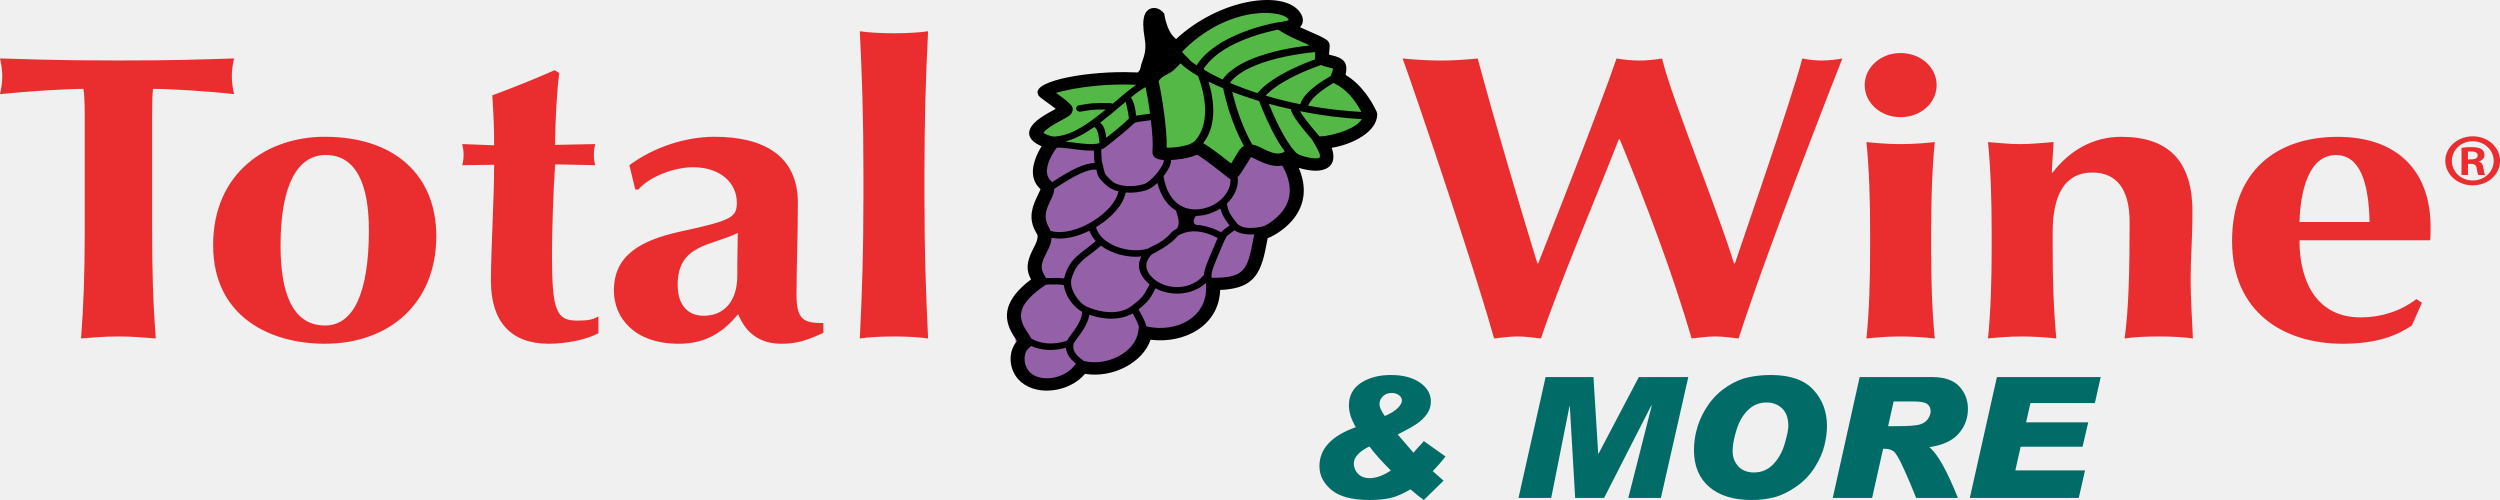
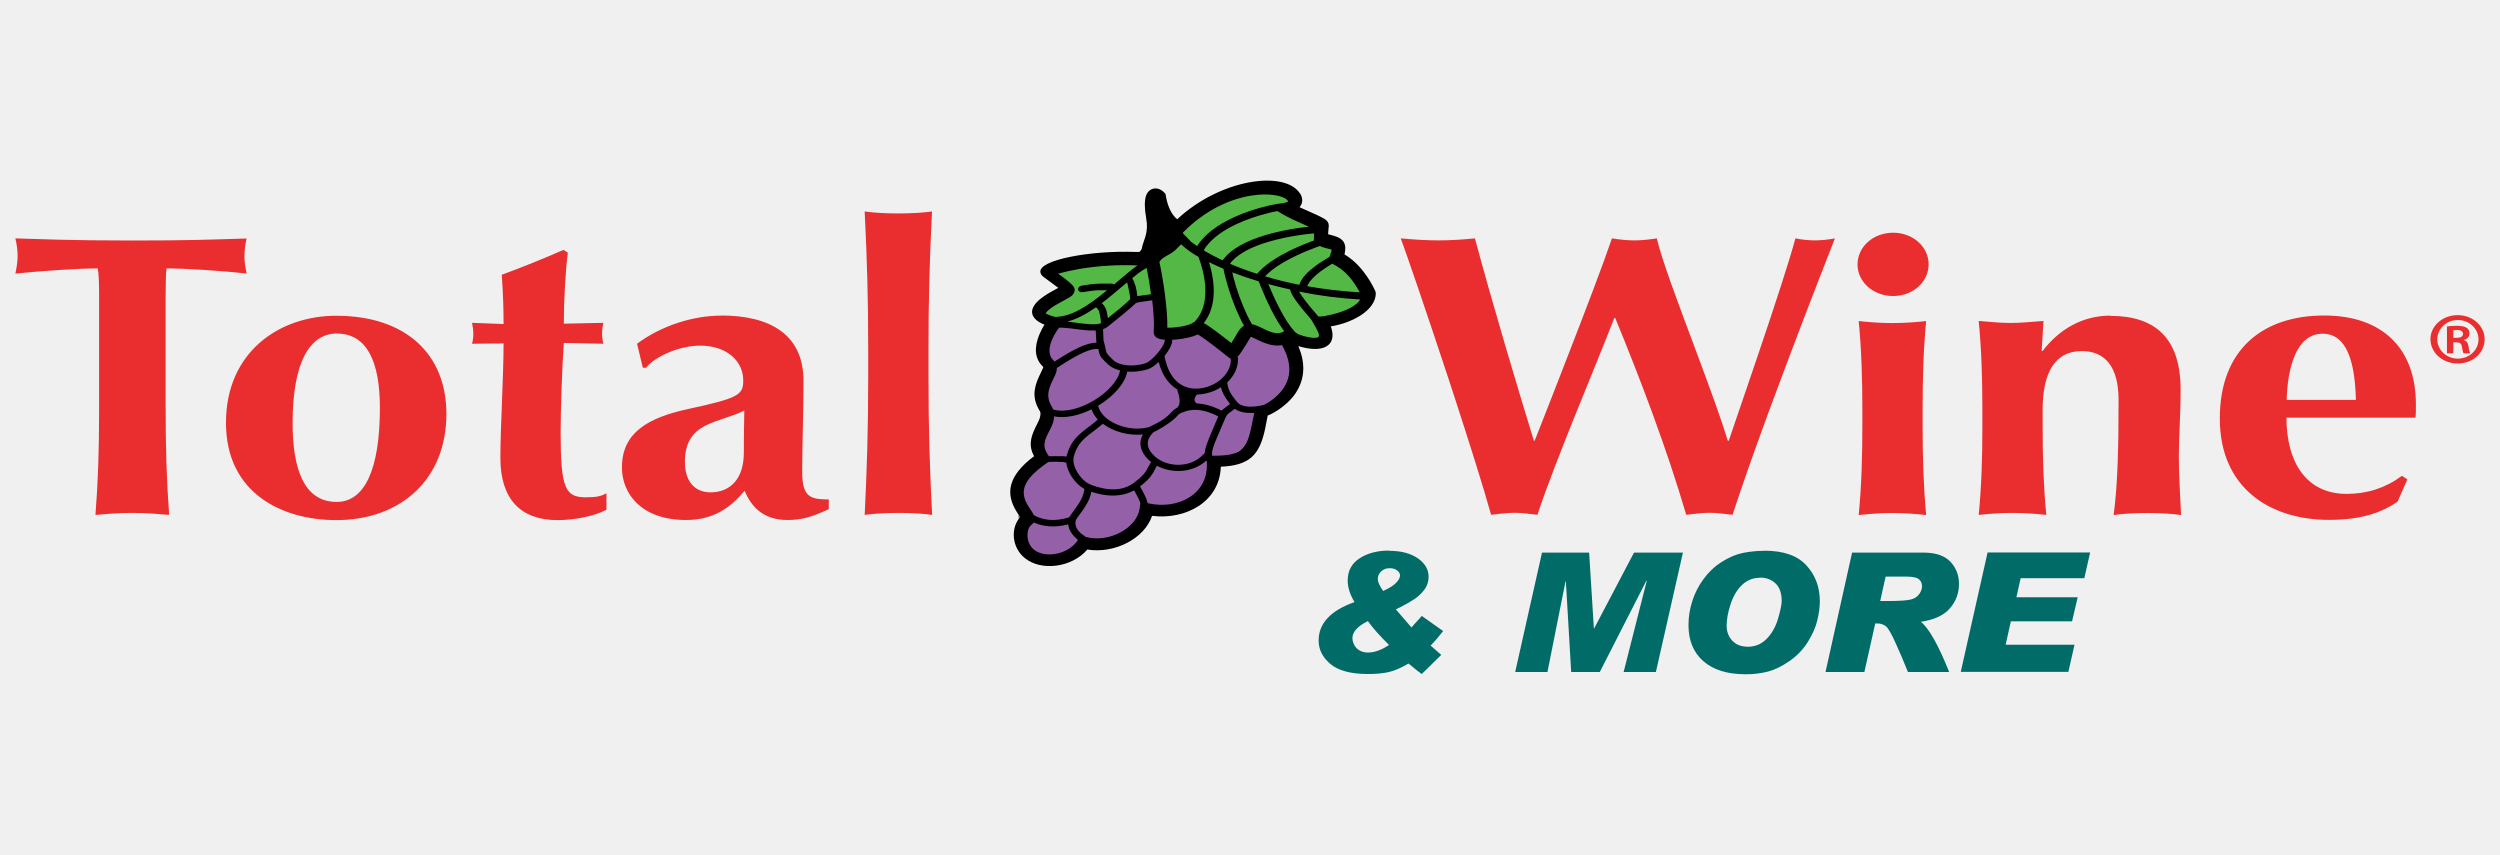
- <svg xmlns="http://www.w3.org/2000/svg" width="200" height="40" fill="none">
-   <g clip-path="url(#a)">
-     <path fill="#006B67" d="M141.663 30q2.32 0 3.409 1.183t1.088 2.914q0 .666-.201 1.52-.202.854-.777 1.767a5.3 5.3 0 0 1-1.492 1.55q-.919.638-1.764.852a7.3 7.3 0 0 1-1.795.214q-2.174.001-3.394-1.048-1.22-1.05-1.22-2.942 0-.991.302-1.93a6.4 6.4 0 0 1 .9-1.775 5.4 5.4 0 0 1 1.475-1.399q.877-.562 1.726-.734a8.7 8.7 0 0 1 1.743-.172m-30.389 0q1.44 0 2.318.606.877.608.877 1.506 0 .565-.314 1.008a3.1 3.1 0 0 1-.795.773q-.485.329-1.22.697-.166.076-.325.166l1.261 1.463c.194-.227.42-.481.678-.752q.116-.126.152-.179l1.731 1.229q-.444.588-1.017 1.177.145.12.865.759L113.906 40a11 11 0 0 1-.815-.642 3 3 0 0 0-.257-.21q-.873.52-1.579.687-.707.165-1.682.164-2.094-.001-3.054-.803-.964-.805-.964-1.9 0-2.092 2.913-3.12-.555-.925-.555-1.741 0-1.17.959-1.802.96-.632 2.402-.633m43.278.165q1.496 0 2.189.745.693.746.693 1.794 0 1.137-.737 1.982-.736.851-2.357 1.087.964.745 2.294 4.063h-3.338q-.458-1.156-.973-2.292-.559-1.245-.839-1.44a1.13 1.13 0 0 0-.674-.199h-.163l-.878 3.93h-3.149l2.154-9.67zm-27.076 0 .38 6.13h.028l3.222-6.13h3.957l-2.191 9.67h-2.608l1.876-7.387h-.041l-3.773 7.388h-2.313l-.427-7.337h-.028l-1.462 7.337h-2.615l2.168-9.672zm40.579 0-.466 2.078h-5.156l-.344 1.542h4.971l-.457 1.954h-4.953l-.424 1.895h5.575l-.499 2.202h-8.717l2.168-9.672zm-58.502 5.548q-1.25.613-1.25 1.377 0 .257.142.542t.426.45q.285.17.701.17.768 0 1.697-.61c-.733-.73-1.308-1.372-1.716-1.93m31.765-3.512q-.856 0-1.471.597-.617.599-.927 1.591-.31.996-.31 1.693 0 .74.455 1.228.454.49 1.26.488.902 0 1.532-.653t.921-1.647q.288-.992.289-1.415 0-.931-.492-1.405a1.65 1.65 0 0 0-.571-.361 1.8 1.8 0 0 0-.686-.116m11.763-.083h-1.591l-.441 1.977h.595q1.496 0 1.936-.132.44-.134.655-.446.214-.314.214-.604 0-.372-.257-.582-.255-.212-1.111-.213m-41.743-.678a1 1 0 0 0-.387.062.9.9 0 0 0-.323.201.85.85 0 0 0-.269.637q-.002.334.427.945.704-.309 1.036-.643.332-.336.332-.61 0-.236-.231-.414a.94.94 0 0 0-.585-.178" />
-     <path fill="#9461A8" d="m91.923 9.29-1.193.27-2.473 1.164-2.031.697-1.942.039-.619.66-.308 2.364-.266 1.628-.088 1.356.045 1.473-.353 2.133.043 1.51-1.368 1.513-.177 1.744.089 2.326.485 1.86 2.075.66 2.164-.854 1.855-.388 3.046-1.627.617-1.163q2.758-.12 3.974-.892 1.218-.771 1.59-2.636l2.561-1.512.749-1.278.753-1.744 1.72-1.357.619-2.055-.264-2.17-2.032-1.82z" />
-     <path fill="#54B847" d="m101.293.563 1.887.827 1.965 1.995.708 1.31 1.334 1.376 2.674 3.03-1.652 1.445-2.2 1.24-.549 1.427-2.28-.944-.393.757-2.277-.758-1.337.964h-1.179l-1.179-1.034-1.415-.206-1.65.276-.785-.551-.158-2.616-.392-2.41.55-1.79.55-.138 4.321-3.305zm-9.625 5.5.472 1.101.197 2.204-1.532.275-1.495 1.102-1.728 1.033-1.964.137-1.65-.274.078-.414-.942-.482.156-.825 1.73-.896-.237-1.032-.864-.895 2.75-.758 3.693.068z" />
-     <path fill="#000" d="M104.043 1.05c.253.393.234.752.035 1.035l-.072.092 1.45.647.234.112c.414.2.574.316.66.547l.026.19-.015.179-.037.515.044.013.474.123c.737.221 1.007.65.801 1.49.614.365 1.144.867 1.602 1.472.372.489.631.941.889 1.476l.045.194c0 1.415-1.982 2.426-3.645 2.69.391 1.092-.062 1.786-1.187 1.832-.428.017-.981-.083-1.447-.227.667 1.544.481 2.906-.377 4.029-.561.732-1.45 1.344-2.106 1.594l-.058.283-.157.787c-.454 2.115-1.242 2.965-3.59 3.076-.094 2.873-2.87 4.319-5.565 3.979-.617 1.838-3.033 3.092-5.247 2.73-1.23 1.457-3.728 1.79-5.068.691-1.048-.857-1.115-2.355-.468-3.186l.102-.12-.296-.454c-.92-1.474-.698-2.895 1.412-4.485-.412-.757-.337-1.388.078-2.257l.271-.543.094-.221c.096-.26.106-.441.055-.58-.638-1.007-.57-1.841-.063-2.913l.304-.647a.2.2 0 0 1 .031-.052c-.741-.663-.77-1.588-.345-2.626q.177-.426.421-.823l-.093-.038-.091-.042c-.681-.318-1.039-.836-.652-1.458.201-.323.542-.61 1.038-.918l.334-.2.595-.329-.318-.242-.471-.342-.413-.31c-.167-.136-.21-.205-.246-.358-.236-1.02 4.102-1.81 7.722-1.668l.27.013.064-.056a.56.56 0 0 0 .171-.316 2 2 0 0 1 .054-.24l.222-.671c.136-.468.163-.881.057-1.48-.14-.794-.147-1.42-.012-1.81.23-.673.978-.79 1.483-.247l.096.103.023.132c.136.756.364 1.287.647 1.633.106.131.202.22.282.277 3.506-3.268 8.729-3.996 9.953-2.076M82.477 27.675l-.016.027a1 1 0 0 1-.073.083l-.172.15c-.368.397-.37 1.407.28 1.939.889.728 2.796.41 3.563-.773l.014-.02a2.5 2.5 0 0 1-.315-.274c-.281-.29-.46-.62-.488-.979-1.013.269-1.956.22-2.793-.153m8.137-2.602a3.2 3.2 0 0 1-.973.352c-.732.14-1.502.057-2.248-.164l-.243-.078c-.068.406-.244.802-.515 1.229l-.144.216-.48.66-.087.136a.4.4 0 0 0-.039.087c-.088.35.042.67.323.957q.082.085.16.148l.074.058.122.08a.27.27 0 0 1 .107.11l.035.01c1.868.486 4.125-.724 4.349-2.335l.056-.396a3 3 0 0 0-.149-.397l-.103-.211zm-6.12-2.318-.322.004-.497.013-.129.09c-1.937 1.341-2.187 2.288-1.567 3.375l.13.214.156.236.162.257q.038.07.066.137l-.063-.034c.807.476 1.748.558 2.812.245l.121-.04q.057-.111.13-.215l.453-.623.18-.269c.263-.416.418-.79.456-1.163l.001-.031-.062-.032c-.656-.37-1.306-1.253-1.414-2.095l-.046-.023c-.083-.027-.276-.044-.568-.046m11.958-.1c-1.118 1.003-2.804 1.052-4.002.414l-.083.149-.215.397-.095.156c-.198.303-.468.579-.964.968l.027.063.038.074.24.443c.141.273.244.524.312.79l.04.01c2.36.526 4.93-.721 4.732-3.37l-.008-.076zm-8.377-3-.06.053-.302.251-.165.13-.596.454c-.682.534-1.005.958-1.23 1.753-.218.775.533 1.895 1.19 2.22l.28.12q.156.06.39.131c.653.194 1.322.267 1.932.15.387-.072.748-.23 1.048-.46.544-.415.804-.673.983-.945l.08-.134.344-.626a2.7 2.7 0 0 1-.59-.653c-.307-.493-.369-1.032-.068-1.58-1.135.115-2.386-.223-3.236-.864m6.437-.937-.094.044-.136.075-.063.039a5 5 0 0 1-.209.23c-.538.553-1.738 1.208-1.827 1.212l-.004-.006-.106.111c-.418.47-.45.902-.24 1.315l.065.111c.053.085.096.142.17.228.926 1.09 3.028 1.275 4.162.015l.091-.11c.009-.219.07-.46.222-.863l.148-.38.722-1.702c-1.193-.63-2.156-.652-2.9-.319m-7.357-.259c-1 .497-2.105.752-3.032.57a2 2 0 0 1-.135.62l-.096.229-.296.596c-.355.739-.359 1.124.078 1.737l.027.038.656-.014c.335-.006.58.005.768.042l.023-.106c.235-.832.582-1.33 1.228-1.869l.246-.197.536-.407.231-.183.272-.232-.129-.151a2.2 2.2 0 0 1-.376-.674zm11.598-.037-.503.38-.047.041a.6.6 0 0 0-.077.089l-.067.108a3 3 0 0 0-.081.161l-.107.235-.608 1.442-.13.33c-.187.495-.23.721-.21.964l.007.05h.112c2.244 0 2.703-.467 3.099-2.488l.199-.976.002-.01a4 4 0 0 1-.552 0c-.407-.03-.76-.133-1.037-.326m-6.164-3.787c-.292.278-.602.496-.873.58a4.5 4.5 0 0 1-1.664.187c-.184.99-1.158 2.042-2.367 2.77.296 1.274 2.331 2.102 3.898 1.779l.18-.043a.3.3 0 0 1 .053-.01l.027-.018.182-.1.5-.246.223-.125c.219-.13.421-.277.619-.455l.194-.188.063-.066.151-.166q.108-.09.234-.16l.097-.053c.3-.278.2-.81-.023-1.47-.695-.418-1.227-1.168-1.494-2.216m5.041 2.048a3.8 3.8 0 0 1-1.953.592c-.343.45-.135.634.01.724l-.012-.01c.537.02 1.123.165 1.754.458l.257.127.079-.08.103-.09.497-.375-.05-.063c-.391-.502-.585-.865-.685-1.283m-13.204-1.63-.085.056a1.3 1.3 0 0 1-.051.333 2 2 0 0 1-.091.253l-.149.322-.035.072-.146.315c-.308.72-.311 1.232.126 1.937l.047.125.06.02c1.905.521 5.08-1.514 5.37-3.177-.387-.095-.726-.256-.975-.492l-.23-.221c-.227-.226-.327-.349-.4-.489a1 1 0 0 1-.077-.191l-.081-.343c-.616-.072-1.583.363-3.284 1.48m15.649-2.49-.035.05-.066.123c-.083.139-.21.347-.353.57l-.325.502-.212.304-.096.031a.2.2 0 0 1 .037.105c.061.753-.285 1.476-.869 2.027.067.55.238.902.793 1.582.183.222.485.342.89.372a3.7 3.7 0 0 0 .946-.067l.191-.04.126-.033h.018c.418-.195 1.065-.652 1.472-1.183.745-.974.831-2.177-.006-3.66-.612.104-1.198-.055-1.921-.405l-.37-.18a3 3 0 0 0-.22-.098m-4.316-.185c-.435.201-1.08.34-1.745.398q-.172.015-.345.025a.2.2 0 0 1 .016.082c0 .3-.254.774-.608 1.22l.006.016c.339 1.977 1.535 2.835 3.007 2.597a3.16 3.16 0 0 0 1.532-.703.2.2 0 0 1 .047-.046c.505-.449.81-1.046.768-1.656-.062.01-.084.004-.096-.016l-.013-.032c-.042-.023-.042-.023-.058-.036l-.803-.629-.504-.389-.594-.436q-.128-.09-.26-.18l-.221-.14zM92.07 9.607l-.111.02-.201.03-.484.064-.243.039c-.168.032-.257.059-.285.086l-.398.367-.187.164-.386.326-1.306 1.054a1.2 1.2 0 0 1-.372.199l.037.895.116.452.11.472q.016.06.044.115.07.12.17.222l.076.079.28.273c.504.478 1.697.543 2.586.263.539-.17 1.453-1.272 1.567-1.755l.019-.148.008-.02c-.61-.038-.956-.232-.912-.738.05-.565-.012-1.49-.128-2.459m-7.526 2.203.086-.112c-.727.916-1.236 2.162-.553 2.775l.089.102c1.616-1.056 2.628-1.534 3.41-1.532l-.031-.155-.007-.126-.028-.712a7 7 0 0 1-1.03-.049l-.243-.027-.872-.11-.294-.031a4 4 0 0 0-.313-.021h-.082l-.13.006zm12.135-5.28-.028-.097c.297.94.456 1.892.398 2.788-.055.858-.308 1.614-.793 2.236.147.079.32.19.527.336l.337.24.373.277.392.296.604.473q.127-.194.236-.378l.316-.539c.09-.142.18-.256.296-.365a1 1 0 0 1 .173-.13l.1.183q-.225-.395-.43-.822a17 17 0 0 1-1.117-3.073l-.131-.53-.08-.363a20 20 0 0 1-1.173-.533m4.825 1.774.012.025c.25.622.526 1.243.818 1.821.442.869.88 1.562 1.294 2.006l.037.05q.089.05.173.118c.152.12.995.364 1.458.345.392-.015.446-.152-.069-1.046l-.265-.46-.244-.279-.447-.54-.362-.464c-.404-.535-.62-.901-.627-1.138q-.896-.196-1.778-.438m-2.922-.95.118.47a16.7 16.7 0 0 0 1.081 2.98q.191.393.399.76.125.02.254.063c.119.04.241.09.397.166l.557.268c.526.234.877.284 1.233.149l.015-.008a.6.6 0 0 1 .144-.092c-.346-.455-.694-1.04-1.041-1.726a24 24 0 0 1-.841-1.863l-.173-.439q-1.087-.326-2.143-.727m-4.13-2.282-.02.016q-.075.063-.169.16l-.227.233a2.3 2.3 0 0 1-.273.232l-.155.102-.491.273c-.208.129-.337.247-.427.408.316 1.41.678 3.923.644 5.316.156.007.353 0 .57-.018.617-.053 1.227-.202 1.422-.337q.095-.068.204-.113l-.059.066c.572-.571.867-1.324.925-2.222.053-.824-.094-1.715-.375-2.6a10 10 0 0 0-.176-.504c-.596-.346-1.07-.688-1.394-1.012m-6.908 5.086-.079.056c-.82.568-1.541.932-2.257 1.11l.058.003 1.287.157c.708.074 1.16.063 1.407-.046l-.04-.348c-.066-.535-.157-.782-.376-.932m2.508-2.013L88.78 9.208a24 24 0 0 1-.769.61c.296.238.417.591.494 1.202l.937-.755.484-.418.381-.35c-.01-.297-.124-.846-.213-1.196zm-4.04-1.059a15 15 0 0 0-1.325.286l-.206.06.525.383.243.19q.108.085.193.162c.327.295.456.465.334.782-.072.195-.18.287-.484.464l-.858.476-.23.137c-.378.235-.625.437-.73.608 0 .006.004.012.032.027l.164.078c.198.093.427.156.59.188 1.231-.037 2.41-.695 4.127-2.108l.064-.054-.31-.004c-.374 0-.628.013-.854.038l-.22.032-.631.1a.32.32 0 0 1-.219-.045.26.26 0 0 1-.119-.171.24.24 0 0 1 .035-.17.3.3 0 0 1 .145-.112l.067-.016.737-.118c.232-.032.472-.05.804-.056l.21-.002h.238l.488.008a.3.3 0 0 1 .179.058l.992-.828v-.018h.02l.416-.332c.184-.144.332-.254.464-.344l.227.012a22.7 22.7 0 0 0-5.109.29m17.991 1.809c.059.107.157.259.287.44l.202.276.312.4.439.529.312.364h.172c.345 0 1.256-.198 1.948-.479.639-.26 1.073-.565 1.266-.892l.047.003a35.5 35.5 0 0 1-4.985-.641M91.65 6.968l-.074.04q-.404.223-.754.512l-.345.276c.234.36.372.95.412 1.458l.262-.042.7-.095.153-.028a32 32 0 0 0-.354-2.12m15.03-.331-.143.085a10 10 0 0 0-.807.54c-.519.39-.885.769-1.032 1.1l-.037.096a36 36 0 0 0 4.25.497c-.552-1.037-1.228-1.842-2.184-2.295zm-.992-1.44-.032.011-.505.185q-.965.362-1.873.83c-.765.397-1.395.814-1.847 1.241l-.182.183q1.325.402 2.772.69.026-.093.069-.186c.195-.438.623-.882 1.215-1.327q.276-.206.571-.396l.417-.255.165-.093.137-.383c.06-.175.052-.214-.05-.244l-.395-.097-.199-.056-.08-.026-.129-.05zm-.475-1.028h-.006l-.235.022-.315.034-.184.023-.415.057c-.865.128-1.731.308-2.537.547-1.341.397-2.367.92-2.961 1.565l-.14.164.013.061q1.026.439 2.163.807l.027-.032c.512-.603 1.312-1.165 2.323-1.69.62-.323 1.283-.611 1.946-.864l.308-.111.004-.017-.008-.093a5 5 0 0 1 .017-.473m-2.956-1.797-.161.03-.322.07-.381.092c-.796.203-1.592.469-2.332.804-1.147.52-2.044 1.156-2.613 1.914l-.148.21.043.106c.429.25.921.51 1.462.761.64-.898 1.867-1.566 3.508-2.054a19 19 0 0 1 2.639-.568q.315-.048.596-.08l.231-.026-1.274-.57-.325-.158a7 7 0 0 1-.581-.318zm-2.078-1.26c-1.885.283-3.84 1.256-5.52 2.932l-.08.08.013.021.02.067.609.631-.02.002q.226.175.525.373l-.076.12c.614-1.021 1.697-1.839 3.111-2.481.89-.399 1.825-.71 2.79-.929l-.017-.008.237-.041.248-.052.313-.056a.4.4 0 0 1 .081-.005l.401-.07a1 1 0 0 0 .132-.036l.151-.063q.017-.005.006-.016l-.089-.113c-.333-.344-1.476-.56-2.835-.355" />
-     <path fill="#EA2D2E" d="M187.015 10.947c4.733 0 7.429 2.693 7.429 7.205 0 .551 0 .843-.036 1.071h-10.451c0 3.505 1.528 6.168 4.877 6.168q2.513 0 4.481-1.461l.438.291-.802 1.818c-1.203.81-2.805 1.461-5.537 1.461-4.735 0-8.849-2.532-8.849-8.212 0-5.615 3.569-8.34 8.45-8.34m-129.854-.006c3.862 0 6.668 1.46 6.668 5.292 0 2.76-.11 5.034-.11 7.37 0 2.046.655 2.24 2.15 2.24v.78c-1.384.65-2.222.877-3.352.877-1.785 0-2.879-.91-3.462-2.37-1.128 1.363-2.512 2.37-4.735 2.37-3.68 0-5.209-2.176-5.209-4.254 0-2.824 2.112-4.025 5.392-4.74 4.08-.876 4.444-1.138 4.444-2.305 0-1.558-1.312-2.824-3.498-2.824-1.676 0-3.642.876-4.372 1.785h-.255l-.472-1.947c1.967-1.463 4.517-2.274 6.811-2.274M44.374 5.616l.365.228c-.183 1.395-.328 3.8-.328 5.747l3.204-.065q-.104.434-.108.876c0 .26.036.552.11.812l-3.206-.067c-.147 1.95-.254 5.489-.254 7.243 0 4.513.362 5.26 2.038 5.26.913 0 1.24-.098 1.676-.327v1.334c-.947.519-2.586.843-3.97.843-3.024 0-4.626-1.754-4.626-5.034 0-2.499.255-6.558.255-9.284l-2.552.032c.073-.26.11-.552.11-.812 0-.291-.037-.551-.11-.877l2.552.098c0-1.364-.038-2.339-.146-3.994a92 92 0 0 0 4.99-2.013m-18.397 5.326c5.61 0 8.926 3.083 8.926 7.953 0 5.292-3.682 8.604-8.926 8.604-4.336 0-8.927-2.142-8.927-7.889 0-5.811 4.336-8.669 8.927-8.669zm-7.25-6.268q-.173.706-.182 1.43c0 .485.072.94.181 1.427-1.967-.227-5.028-.422-6.484-.422-.063.394-.071 1.324-.073 2.369v8.605c0 3.637.073 6.137.29 8.994-.8-.064-1.784-.162-2.985-.162-1.204 0-2.187.098-2.989.162.206-2.68.283-5.042.293-8.324V9.24c-.006-.946-.024-1.766-.111-2.13-1.421 0-4.482.195-6.668.422.11-.488.183-.941.183-1.428A6.4 6.4 0 0 0 0 4.674c1.06.031 1.95.059 2.819.082l.646.017c1.623.04 3.298.064 6.009.064 4.517 0 6.156-.066 9.252-.163m136.055 6.692c-.218 2.273-.291 4.578-.291 7.207v1.297c0 2.63.073 4.934.291 7.207a26 26 0 0 0-2.733-.162c-1.129 0-2.075.098-2.731.162.22-2.273.292-4.577.292-7.207v-1.297c0-2.629-.072-4.934-.292-7.207.656.066 1.602.162 2.731.162 1.131 0 2.115-.096 2.733-.162m14.931-.42c3.644 0 5.682 1.816 5.682 5.973 0 2.206-.146 3.764-.146 5.45 0 1.365.11 3.053.184 4.708-.62-.098-1.675-.162-2.732-.162s-2.113.063-2.73.162c.327-2.337.399-5.454.399-9.316 0-2.693-1.092-3.959-2.986-3.959-2.188 0-3.17 1.784-3.17 4.77v1.299c0 2.628.074 4.934.292 7.206a26 26 0 0 0-2.732-.162c-1.128 0-2.076.097-2.732.162.22-2.272.292-4.578.292-7.207v-1.297c0-2.629-.072-4.934-.292-7.206.876.066 1.712.162 2.587.162.874 0 1.711-.096 2.659-.162l-.147 2.435h.073c1.349-1.754 3.206-2.857 5.499-2.857M147.387 4.68a760 760 0 0 0-5.057 13.21l-.331.897-.165.448-.328.892a220 220 0 0 0-2.422 6.95l-.928-.105a9 9 0 0 0-.929-.057c-.62 0-1.276.097-1.895.162-1.565-5.324-3.569-10.614-5.754-15.937h-.073c-1.712 4.415-4.698 11.36-6.228 15.937l-.929-.105a9 9 0 0 0-.927-.057c-.62 0-1.277.097-1.895.162-.599-2.173-1.731-5.754-2.93-9.426l-.556-1.697c-1.768-5.366-3.529-10.493-3.834-11.274 1.055.098 2.075.163 3.059.163.983 0 1.968-.065 2.95-.163 1.493 5.552 3.387 11.847 4.772 16.393h.071c.645-1.636 1.376-3.495 2.109-5.375l.366-.942c1.587-4.08 3.128-8.113 3.79-10.076.62.098 1.203.163 1.821.163.619 0 1.202-.065 1.822-.163.366 1.613 1.708 5.197 3.049 8.794l.336.899c.945 2.54 1.85 5.005 2.368 6.7h.074c.537-1.576 1.158-3.395 1.787-5.248l.579-1.713c1.347-3.99 2.616-7.836 3.025-9.432a8.4 8.4 0 0 0 1.528.163 10 10 0 0 0 1.675-.163M74.247 2.5a213 213 0 0 0-.291 11.234v2.11c0 4.253.11 7.566.292 11.234-.62-.098-1.676-.162-2.732-.162-1.058 0-2.114.063-2.731.162.181-3.668.29-6.981.29-11.234v-2.11c0-4.254-.109-7.566-.29-11.234.617.097 1.673.162 2.73.162s2.113-.065 2.733-.162M26.05 12.401c-2.222 0-3.607 2.339-3.607 7.241 0 3.638.875 6.397 3.57 6.397 2.26 0 3.498-2.598 3.498-7.63 0-3.734-1.055-6.008-3.46-6.008m32.97 6.235c-2.075 1.039-4.808.878-4.808 4.157 0 1.59.802 2.467 2.075 2.467 1.605 0 2.696-1.104 2.696-3.215 0-1.883.038-2.663.038-3.41m127.849-6.23c-2.149 0-2.84 2.824-2.912 5.356h5.608c-.074-3.246-.801-5.356-2.696-5.356m10.957-1.499c1.208 0 2.175.88 2.175 1.956a1.8 1.8 0 0 1-.162.754c-.11.24-.27.457-.473.64a2.2 2.2 0 0 1-.711.425 2.4 2.4 0 0 1-.838.146 2.4 2.4 0 0 1-.839-.146 2.2 2.2 0 0 1-.713-.425 1.95 1.95 0 0 1-.477-.639 1.8 1.8 0 0 1-.168-.755c0-1.077.987-1.956 2.197-1.956zm-.009.393h-.011c-.916 0-1.658.704-1.658 1.574 0 .877.742 1.564 1.669 1.564.924.008 1.678-.687 1.678-1.564 0-.87-.753-1.574-1.678-1.574m-.118.47c.419 0 .674.06.838.173.138.095.216.243.216.469 0 .263-.206.443-.469.505v.016c.215.037.351.21.391.531.046.34.097.47.135.54h-.538c-.057-.078-.096-.27-.145-.565-.038-.235-.193-.33-.458-.33h-.234v.894h-.517V11.83c.194-.026.409-.06.781-.06m.02.347c-.129 0-.215 0-.285.01v.624h.245c.302 0 .536-.088.536-.313 0-.182-.145-.321-.496-.321m-45.669-7.872c1.605 0 2.877 1.137 2.877 2.564 0 1.429-1.272 2.564-2.877 2.564-1.601 0-2.876-1.135-2.876-2.564 0-.338.074-.674.219-.987s.357-.597.625-.835c.267-.239.585-.427.934-.554s.723-.191 1.099-.188z" />
-   </g>
+ <svg xmlns="http://www.w3.org/2000/svg" id="Layer_1" data-name="Layer 1" viewBox="0 0 211.64 72.34">
  <defs>
-     <clipPath id="a">
-       <path fill="#fff" d="M0 0h200v40H0z" />
-     </clipPath>
+     <style>
+       .cls-1 {
+         fill: #006b67;
+       }
+ 
+       .cls-2 {
+         fill: #ea2d2e;
+       }
+ 
+       .cls-3 {
+         fill: #9461a8;
+       }
+ 
+       .cls-4 {
+         fill: #54b847;
+       }
+     </style>
  </defs>
+   <path class="cls-1" d="M149.36,46.62c1.62,0,2.8,.41,3.56,1.24,.76,.82,1.14,1.84,1.14,3.05,0,.46-.07,.99-.21,1.59-.14,.59-.41,1.21-.81,1.85-.4,.64-.93,1.19-1.56,1.62-.64,.44-1.25,.74-1.84,.89-.61,.15-1.24,.23-1.88,.22-1.51,0-2.7-.36-3.55-1.1-.85-.73-1.27-1.76-1.27-3.07,0-.69,.11-1.36,.32-2.02,.21-.66,.53-1.29,.94-1.85,.42-.58,.94-1.08,1.54-1.46,.61-.39,1.21-.65,1.8-.77,.6-.12,1.21-.18,1.82-.18m-31.76,0c1,0,1.81,.21,2.42,.63,.61,.42,.92,.95,.92,1.57,0,.39-.11,.74-.33,1.05-.23,.32-.51,.59-.83,.81-.34,.23-.76,.47-1.27,.73-.12,.05-.23,.11-.34,.17l1.32,1.53c.2-.24,.44-.5,.71-.79,.08-.09,.13-.15,.16-.19l1.81,1.28c-.31,.41-.66,.82-1.06,1.23,.1,.08,.4,.35,.9,.79l-1.65,1.62c-.29-.21-.58-.43-.85-.67-.09-.08-.18-.15-.27-.22-.61,.36-1.16,.6-1.65,.72-.49,.11-1.08,.17-1.76,.17-1.46,0-2.52-.28-3.19-.84-.67-.56-1.01-1.22-1.01-1.99,0-1.46,1.01-2.54,3.04-3.26-.39-.64-.58-1.25-.58-1.82,0-.82,.33-1.44,1-1.88,.67-.44,1.51-.66,2.51-.66m45.23,.17c1.04,0,1.8,.26,2.29,.78,.48,.52,.72,1.14,.72,1.87,0,.79-.26,1.48-.77,2.07-.51,.59-1.33,.97-2.46,1.14,.67,.52,1.47,1.93,2.4,4.25h-3.49c-.32-.81-.66-1.6-1.02-2.4-.39-.87-.68-1.37-.88-1.5-.21-.14-.45-.22-.7-.21h-.17l-.92,4.11h-3.29l2.25-10.11h6.04Zm-28.3,0l.4,6.41h.03l3.37-6.41h4.14l-2.29,10.11h-2.73l1.96-7.72h-.04l-3.94,7.72h-2.42l-.45-7.67h-.03l-1.53,7.67h-2.73l2.27-10.11h4Zm42.41,0l-.49,2.17h-5.39l-.36,1.61h5.19l-.48,2.04h-5.18l-.44,1.98h5.83l-.52,2.3h-9.11l2.27-10.11h8.68Zm-61.14,5.8c-.87,.43-1.31,.91-1.31,1.44,0,.18,.05,.37,.15,.57,.1,.2,.25,.36,.45,.47,.2,.12,.44,.18,.73,.18,.54,0,1.13-.21,1.77-.64-.77-.76-1.37-1.43-1.79-2.02m33.2-3.67c-.6,0-1.11,.21-1.54,.62-.43,.42-.75,.97-.97,1.66-.22,.69-.32,1.28-.32,1.77,0,.52,.16,.94,.48,1.28,.32,.34,.76,.51,1.32,.51,.63,0,1.16-.23,1.6-.68s.76-1.03,.96-1.72c.2-.69,.3-1.18,.3-1.48,0-.65-.17-1.14-.51-1.47-.17-.17-.37-.29-.6-.38-.23-.09-.47-.13-.72-.12m12.29-.09h-1.66l-.46,2.07h.62c1.04,0,1.72-.05,2.02-.14,.31-.09,.53-.25,.68-.47,.15-.22,.22-.43,.22-.63,0-.26-.09-.46-.27-.61-.18-.15-.56-.22-1.16-.22m-43.62-.71c-.14,0-.28,.02-.4,.06-.13,.05-.24,.12-.34,.21-.18,.17-.29,.41-.28,.67,0,.23,.15,.56,.45,.99,.49-.22,.85-.44,1.08-.67,.23-.23,.35-.45,.35-.64,0-.16-.08-.31-.24-.43-.18-.13-.39-.19-.61-.19" />
+   <path class="cls-3" d="M97.38,24.98l-1.25,.28-2.58,1.22-2.12,.73-2.03,.04-.65,.69-.32,2.47-.28,1.7-.09,1.42,.05,1.54-.37,2.23,.04,1.58-1.43,1.58-.18,1.82,.09,2.43,.51,1.94,2.17,.69,2.26-.89,1.94-.41,3.18-1.7,.64-1.22c1.92-.08,3.31-.39,4.15-.93,.85-.54,1.4-1.46,1.66-2.75l2.68-1.58,.78-1.34,.79-1.82,1.8-1.42,.65-2.15-.28-2.27-2.12-1.9-9.69-1.99Z" />
+   <path class="cls-4" d="M107.17,15.86l1.97,.86,2.05,2.08,.74,1.37,1.39,1.44,2.79,3.17-1.73,1.51-2.3,1.3-.57,1.49-2.38-.99-.41,.79-2.38-.79-1.4,1.01h-1.23l-1.23-1.08-1.48-.22-1.72,.29-.82-.58-.17-2.73-.41-2.52,.57-1.87,.57-.14,4.52-3.45,3.61-.94Zm-10.06,5.75l.49,1.15,.21,2.3-1.6,.29-1.56,1.15-1.81,1.08-2.05,.14-1.72-.29,.08-.43-.98-.5,.16-.86,1.81-.94-.25-1.08-.9-.94,2.87-.79,3.86,.07,1.4-.36Z" />
+   <path d="M110.05,16.36c.26,.41,.24,.79,.04,1.08l-.08,.1,1.52,.68,.24,.12c.43,.21,.6,.33,.69,.57l.03,.2-.02,.19-.04,.54h.05s.5,.14,.5,.14c.77,.23,1.05,.68,.84,1.56,.64,.38,1.2,.91,1.67,1.54,.39,.51,.66,.98,.93,1.54l.05,.2c0,1.48-2.07,2.54-3.81,2.81,.41,1.14-.06,1.87-1.24,1.91-.45,.02-1.03-.09-1.51-.24,.7,1.61,.5,3.04-.39,4.21-.59,.76-1.52,1.4-2.2,1.67l-.06,.3-.16,.82c-.47,2.21-1.3,3.1-3.75,3.21-.1,3-3,4.51-5.82,4.16-.64,1.92-3.17,3.23-5.48,2.85-1.29,1.52-3.9,1.87-5.3,.72-1.1-.9-1.17-2.46-.49-3.33l.11-.13-.31-.47c-.96-1.54-.73-3.03,1.48-4.69-.43-.79-.35-1.45,.08-2.36l.28-.57,.1-.23c.1-.27,.11-.46,.06-.61-.67-1.05-.6-1.92-.07-3.04l.32-.68s.02-.04,.03-.05c-.77-.69-.8-1.66-.36-2.74,.12-.3,.27-.58,.44-.86l-.1-.04-.1-.04c-.71-.33-1.09-.87-.68-1.52,.21-.34,.57-.64,1.08-.96l.35-.21,.62-.34-.33-.25-.49-.36-.43-.32c-.17-.14-.22-.21-.26-.37-.25-1.07,4.29-1.89,8.07-1.74h.28s.07-.04,.07-.04c.09-.09,.16-.2,.18-.33,.01-.08,.03-.17,.06-.25l.23-.7c.14-.49,.17-.92,.06-1.55-.15-.83-.15-1.48-.01-1.89,.24-.7,1.02-.83,1.55-.26l.1,.11,.02,.14c.14,.79,.38,1.34,.68,1.71,.11,.14,.21,.23,.29,.29,3.66-3.42,9.12-4.18,10.4-2.17m-22.54,27.83l-.02,.03s-.05,.06-.08,.09l-.18,.16c-.38,.41-.39,1.47,.29,2.03,.93,.76,2.92,.43,3.72-.81v-.02c-.1-.09-.21-.18-.31-.29-.29-.3-.48-.65-.51-1.02-1.06,.28-2.04,.23-2.92-.16m8.5-2.72c-.32,.18-.66,.3-1.02,.37-.76,.15-1.57,.06-2.35-.17l-.25-.08c-.07,.42-.25,.84-.54,1.28l-.15,.23-.5,.69-.09,.14s-.03,.06-.04,.09c-.09,.37,.04,.7,.34,1,.06,.06,.11,.11,.17,.15l.08,.06,.13,.08s.09,.07,.11,.11h.04c1.95,.52,4.31-.75,4.54-2.43l.06-.41c-.04-.14-.09-.28-.16-.41l-.11-.22-.26-.48Zm-6.4-2.42h-.34s-.52,.02-.52,.02l-.13,.09c-2.02,1.4-2.29,2.39-1.64,3.53l.14,.22,.16,.25,.17,.27s.05,.1,.07,.14l-.07-.04c.84,.5,1.83,.58,2.94,.26l.13-.04c.04-.08,.09-.15,.14-.22l.47-.65,.19-.28c.27-.43,.44-.83,.48-1.22v-.03s-.06-.03-.06-.03c-.69-.39-1.36-1.31-1.48-2.19l-.05-.02c-.09-.03-.29-.05-.59-.05m12.5-.1c-1.17,1.05-2.93,1.1-4.18,.43l-.09,.16-.22,.41-.1,.16c-.21,.32-.49,.61-1.01,1.01l.03,.07,.04,.08,.25,.46c.15,.29,.25,.55,.33,.83h.04c2.47,.56,5.15-.74,4.95-3.51v-.08s-.03-.02-.03-.02Zm-8.75-3.14l-.06,.06-.32,.26-.17,.14-.62,.47c-.71,.56-1.05,1-1.29,1.83-.23,.81,.56,1.98,1.24,2.32l.29,.13c.11,.04,.24,.09,.41,.14,.68,.2,1.38,.28,2.02,.16,.4-.08,.78-.24,1.1-.48,.57-.43,.84-.7,1.03-.99l.08-.14,.36-.65c-.24-.19-.45-.42-.62-.68-.32-.52-.39-1.08-.07-1.65-1.19,.12-2.49-.23-3.38-.9m6.73-.98l-.1,.05-.14,.08-.07,.04c-.07,.08-.14,.16-.22,.24-.56,.58-1.82,1.26-1.91,1.27h0s-.11,.11-.11,.11c-.44,.49-.47,.94-.25,1.37l.07,.12c.06,.09,.1,.15,.18,.24,.97,1.14,3.16,1.33,4.35,.02l.1-.11c0-.23,.07-.48,.23-.9l.15-.4,.75-1.78c-1.25-.66-2.25-.68-3.03-.33m-7.69-.27c-1.05,.52-2.2,.79-3.17,.6-.01,.22-.06,.44-.14,.65l-.1,.24-.31,.62c-.37,.77-.38,1.17,.08,1.82l.03,.04h.69c.35-.02,.61,0,.8,.03l.02-.11c.25-.87,.61-1.39,1.28-1.95l.26-.21,.56-.43,.24-.19,.28-.24-.13-.16c-.17-.21-.3-.45-.39-.7h0Zm12.12-.04l-.53,.4-.05,.04s-.06,.06-.08,.09l-.07,.11c-.03,.06-.06,.11-.08,.17l-.11,.25-.64,1.51-.14,.34c-.2,.52-.24,.75-.22,1.01v.05h.12c2.35,0,2.82-.49,3.24-2.6l.21-1.02h0c-.19,0-.38,0-.58-.01-.43-.03-.79-.14-1.08-.34m-6.44-3.96c-.31,.29-.63,.52-.91,.61-.56,.17-1.15,.24-1.74,.2-.19,1.03-1.21,2.13-2.47,2.89,.31,1.33,2.44,2.2,4.07,1.86l.19-.04s.04,0,.06-.01l.03-.02,.19-.1,.52-.26,.23-.13c.23-.14,.44-.29,.65-.48l.2-.2,.07-.07,.16-.17c.08-.06,.16-.12,.24-.17l.1-.06c.31-.29,.21-.85-.02-1.54-.73-.44-1.28-1.22-1.56-2.32m5.27,2.14c-.61,.39-1.32,.6-2.04,.62-.36,.47-.14,.66,.01,.76h-.01c.56,.01,1.17,.16,1.83,.47l.27,.13,.08-.08,.11-.09,.52-.39-.05-.07c-.41-.52-.61-.9-.72-1.34m-13.8-1.7l-.09,.06c0,.12-.02,.23-.05,.35-.03,.09-.06,.18-.1,.26l-.16,.34-.04,.08-.15,.33c-.32,.75-.33,1.29,.13,2.02l.05,.13,.06,.02c1.99,.54,5.31-1.58,5.61-3.32-.4-.1-.76-.27-1.02-.51l-.24-.23c-.24-.24-.34-.36-.42-.51-.03-.06-.06-.13-.08-.2l-.08-.36c-.64-.08-1.65,.38-3.43,1.55m16.35-2.6l-.04,.05-.07,.13c-.09,.15-.22,.36-.37,.6l-.34,.52-.22,.32-.1,.03s.04,.07,.04,.11c.06,.79-.3,1.54-.91,2.12,.07,.57,.25,.94,.83,1.65,.19,.23,.51,.36,.93,.39,.33,.02,.66,0,.99-.07l.2-.04,.13-.03h.02c.44-.2,1.11-.68,1.54-1.24,.78-1.02,.87-2.28,0-3.82-.64,.11-1.25-.06-2.01-.42l-.39-.19c-.08-.04-.15-.07-.23-.1m-4.51-.19c-.45,.21-1.13,.36-1.82,.42-.12,.01-.24,.02-.36,.03,.01,.03,.02,.06,.02,.09,0,.31-.27,.81-.64,1.27v.02c.36,2.07,1.61,2.96,3.15,2.71,.59-.1,1.14-.35,1.6-.73,.01-.02,.03-.03,.05-.05,.53-.47,.85-1.09,.8-1.73-.06,.01-.09,0-.1-.02v-.03q-.06-.02-.07-.04l-.84-.66-.53-.41-.62-.46c-.09-.06-.18-.13-.27-.19l-.23-.15-.13-.08Zm-3.85-2.9l-.12,.02-.21,.03-.51,.07-.25,.04c-.18,.03-.27,.06-.3,.09l-.42,.38-.2,.17-.4,.34-1.36,1.1c-.12,.09-.25,.16-.39,.21l.04,.94,.12,.47,.11,.49s.03,.08,.05,.12c.05,.08,.11,.16,.18,.23l.08,.08,.29,.29c.53,.5,1.77,.57,2.7,.27,.56-.18,1.52-1.33,1.64-1.83l.02-.15v-.02c-.63-.04-.99-.24-.94-.77,.05-.59-.01-1.56-.13-2.57m-7.87,2.3l.09-.12c-.76,.96-1.29,2.26-.58,2.9l.09,.11c1.69-1.1,2.75-1.6,3.56-1.6l-.03-.16v-.13s-.04-.74-.04-.74c-.36,0-.72,0-1.08-.05l-.25-.03-.91-.11-.31-.03c-.11-.01-.22-.02-.33-.02h-.22s0,0,0,0Zm12.68-5.52l-.03-.1c.31,.98,.48,1.98,.42,2.91-.06,.9-.32,1.69-.83,2.34,.15,.08,.33,.2,.55,.35l.35,.25,.39,.29,.41,.31,.63,.49c.09-.14,.17-.27,.25-.4l.33-.56c.09-.15,.19-.27,.31-.38,.06-.05,.12-.1,.18-.14l.1,.19c-.16-.28-.31-.56-.45-.86-.49-1.03-.88-2.11-1.17-3.21l-.14-.55-.08-.38c-.41-.17-.82-.36-1.23-.56m5.04,1.85v.03c.27,.65,.56,1.3,.87,1.9,.46,.91,.92,1.63,1.35,2.1l.04,.05c.06,.03,.12,.08,.18,.12,.16,.13,1.04,.38,1.52,.36,.41-.02,.47-.16-.07-1.09l-.28-.48-.25-.29-.47-.56-.38-.48c-.42-.56-.65-.94-.66-1.19-.62-.14-1.24-.29-1.86-.46m-3.05-.99l.12,.49c.28,1.07,.66,2.11,1.13,3.11,.13,.27,.27,.54,.42,.79,.09,.01,.18,.04,.27,.07,.12,.04,.25,.09,.41,.17l.58,.28c.55,.24,.92,.3,1.29,.16h.02s.1-.08,.15-.1c-.36-.48-.73-1.09-1.09-1.8-.32-.64-.61-1.29-.88-1.95l-.18-.46c-.76-.23-1.5-.48-2.24-.76m-4.32-2.38l-.02,.02c-.05,.04-.11,.1-.18,.17l-.24,.24c-.09,.09-.18,.17-.29,.24l-.16,.11-.51,.29c-.22,.13-.35,.26-.45,.43,.33,1.47,.71,4.1,.67,5.56,.16,0,.37,0,.6-.02,.64-.06,1.28-.21,1.49-.35,.07-.05,.14-.09,.21-.12l-.06,.07c.6-.6,.91-1.38,.97-2.32,.06-.86-.1-1.79-.39-2.72-.06-.18-.12-.35-.18-.53-.62-.36-1.12-.72-1.46-1.06m-7.22,5.32l-.08,.06c-.86,.59-1.61,.97-2.36,1.16h.06s1.34,.17,1.34,.17c.74,.08,1.21,.07,1.47-.05l-.04-.36c-.07-.56-.16-.82-.39-.97m2.62-2.1l-1.33,1.11c-.26,.22-.53,.43-.8,.64,.31,.25,.44,.62,.52,1.26l.98-.79,.51-.44,.4-.37c-.01-.31-.13-.88-.22-1.25l-.04-.16Zm-4.22-1.11c-.47,.08-.93,.18-1.38,.3l-.22,.06,.55,.4,.25,.2c.08,.06,.14,.12,.2,.17,.34,.31,.48,.49,.35,.82-.08,.2-.19,.3-.51,.48l-.9,.5-.24,.14c-.4,.25-.65,.46-.76,.64,0,0,0,.01,.03,.03l.17,.08c.21,.1,.45,.16,.62,.2,1.29-.04,2.52-.73,4.31-2.2l.07-.06h-.32c-.39,0-.66,0-.89,.04l-.23,.03-.66,.1c-.08,.01-.16,0-.23-.05-.06-.04-.11-.1-.12-.18-.01-.06,0-.13,.04-.18,.04-.05,.09-.09,.15-.12l.07-.02,.77-.12c.24-.03,.49-.05,.84-.06h.22s.25,0,.25,0h.51c.07,0,.13,.03,.19,.07l1.04-.87v-.02h.02l.43-.35c.19-.15,.35-.27,.48-.36h.24c-1.79-.09-3.58,.01-5.34,.32m18.8,1.89c.06,.11,.16,.27,.3,.46l.21,.29,.33,.42,.46,.55,.33,.38h.18c.36,0,1.31-.21,2.04-.5,.67-.27,1.12-.59,1.32-.93h.05c-1.75-.1-3.49-.32-5.21-.67m-12.91-2.01l-.08,.04c-.28,.16-.54,.33-.79,.54l-.36,.29c.24,.38,.39,.99,.43,1.52l.27-.04,.73-.1,.16-.03c-.1-.74-.22-1.48-.37-2.22m15.71-.35l-.15,.09c-.29,.17-.57,.36-.84,.56-.54,.41-.92,.8-1.08,1.15l-.04,.1c1.47,.26,2.95,.43,4.44,.52-.58-1.08-1.28-1.92-2.28-2.4l-.05-.02Zm-1.04-1.5h-.03s-.53,.2-.53,.2c-.67,.25-1.32,.54-1.96,.87-.8,.41-1.46,.85-1.93,1.3l-.19,.19c.92,.28,1.89,.52,2.9,.72,.02-.06,.04-.13,.07-.19,.2-.46,.65-.92,1.27-1.39,.19-.14,.39-.28,.6-.41l.44-.27,.17-.1,.14-.4c.06-.18,.05-.22-.05-.25l-.41-.1-.21-.06-.08-.03-.13-.05-.06-.03Zm-.5-1.07h0l-.25,.02-.33,.04-.19,.02-.43,.06c-.9,.13-1.81,.32-2.65,.57-1.4,.41-2.47,.96-3.09,1.64l-.15,.17v.06c.73,.31,1.48,.59,2.27,.84l.03-.03c.54-.63,1.37-1.22,2.43-1.77,.65-.34,1.34-.64,2.03-.9l.32-.12v-.02s0-.1,0-.1c0-.16,0-.33,.02-.49m-3.09-1.88l-.17,.03-.34,.07-.4,.1c-.83,.21-1.66,.49-2.44,.84-1.2,.54-2.14,1.21-2.73,2l-.15,.22,.04,.11c.45,.26,.96,.53,1.53,.8,.67-.94,1.95-1.64,3.67-2.15,.9-.26,1.83-.46,2.76-.59,.22-.03,.43-.06,.62-.08l.24-.03-1.33-.6-.34-.17c-.21-.1-.41-.21-.61-.33l-.36-.22Zm-2.17-1.32c-1.97,.3-4.01,1.31-5.77,3.06l-.08,.08v.02s.03,.07,.03,.07l.64,.66h-.02c.16,.12,.34,.25,.55,.39l-.08,.13c.64-1.07,1.77-1.92,3.25-2.59,.93-.42,1.91-.74,2.92-.97h-.02s.25-.05,.25-.05l.26-.05,.33-.06s.06,0,.08,0l.42-.07s.09-.02,.14-.04l.16-.07s.01,0,0-.02l-.09-.12c-.35-.36-1.54-.59-2.96-.37" />
+   <path class="cls-2" d="M196.76,26.71c4.95,0,7.76,2.81,7.76,7.53,0,.58,0,.88-.04,1.12h-10.92c0,3.66,1.6,6.45,5.1,6.45,1.75,0,3.31-.51,4.68-1.53l.46,.3-.84,1.9c-1.26,.85-2.93,1.53-5.79,1.53-4.95,0-9.25-2.65-9.25-8.58s3.73-8.72,8.83-8.72m-135.7,0c4.04,0,6.97,1.53,6.97,5.53,0,2.88-.11,5.26-.11,7.7,0,2.14,.68,2.34,2.25,2.34v.82c-1.45,.68-2.32,.92-3.5,.92-1.87,0-3.01-.95-3.62-2.48-1.18,1.42-2.63,2.48-4.95,2.48-3.85,0-5.44-2.27-5.44-4.45,0-2.95,2.21-4.21,5.63-4.95,4.26-.92,4.64-1.19,4.64-2.41,0-1.63-1.37-2.95-3.66-2.95-1.75,0-3.81,.92-4.57,1.87h-.27l-.49-2.03c2.06-1.53,4.72-2.38,7.12-2.38m-13.36-5.57l.38,.24c-.19,1.46-.34,3.97-.34,6.01l3.35-.07c-.07,.3-.11,.61-.11,.92,0,.27,.04,.58,.11,.85l-3.35-.07c-.15,2.04-.27,5.74-.27,7.57,0,4.72,.38,5.5,2.13,5.5,.95,0,1.3-.1,1.75-.34v1.39c-.99,.54-2.7,.88-4.15,.88-3.16,0-4.83-1.83-4.83-5.26,0-2.61,.27-6.85,.27-9.7l-2.67,.03c.08-.27,.11-.58,.11-.85,0-.3-.04-.58-.11-.92l2.67,.1c0-1.43-.04-2.44-.15-4.17,1.76-.65,3.5-1.35,5.21-2.1m-19.23,5.57c5.86,0,9.33,3.22,9.33,8.31,0,5.53-3.85,8.99-9.33,8.99-4.53,0-9.33-2.24-9.33-8.24s4.53-9.06,9.33-9.06h0Zm-7.58-6.55c-.12,.49-.18,.99-.19,1.49,0,.51,.08,.98,.19,1.49-2.06-.24-5.25-.44-6.78-.44-.07,.41-.07,1.38-.08,2.48v8.99c0,3.8,.08,6.41,.3,9.4-.84-.07-1.86-.17-3.12-.17s-2.29,.1-3.12,.17c.22-2.8,.3-5.27,.31-8.7v-9.94c0-.99-.03-1.85-.12-2.23-1.49,0-4.68,.2-6.97,.44,.11-.51,.19-.98,.19-1.49,0-.5-.07-1.01-.19-1.49,1.11,.03,2.04,.06,2.95,.09l.68,.02c1.7,.04,3.45,.07,6.28,.07,4.72,0,6.43-.07,9.67-.17m142.18,6.99c-.23,2.38-.3,4.78-.3,7.53v1.36c0,2.75,.08,5.16,.3,7.53-.95-.11-1.9-.16-2.86-.17-1.18,0-2.17,.1-2.85,.17,.23-2.38,.31-4.78,.31-7.53v-1.36c0-2.75-.08-5.16-.31-7.53,.69,.07,1.67,.17,2.85,.17s2.21-.1,2.86-.17m15.6-.44c3.81,0,5.94,1.9,5.94,6.24,0,2.31-.15,3.93-.15,5.7,0,1.43,.11,3.19,.19,4.92-.65-.1-1.75-.17-2.86-.17s-2.21,.07-2.85,.17c.34-2.44,.42-5.7,.42-9.74,0-2.81-1.14-4.14-3.12-4.14-2.29,0-3.31,1.86-3.31,4.98v1.36c0,2.75,.08,5.16,.31,7.53-.95-.11-1.9-.16-2.86-.17-1.18,0-2.17,.1-2.86,.17,.23-2.37,.31-4.78,.31-7.53v-1.36c0-2.75-.08-5.16-.31-7.53,.92,.07,1.79,.17,2.7,.17s1.79-.1,2.78-.17l-.15,2.54h.08c1.41-1.83,3.35-2.99,5.75-2.99m-23.33-6.55c-1.8,4.59-3.57,9.19-5.28,13.81l-.35,.94-.17,.47-.34,.93c-.88,2.41-1.73,4.83-2.53,7.26l-.97-.11c-.32-.04-.65-.06-.97-.06-.65,0-1.33,.1-1.98,.17-1.64-5.56-3.73-11.09-6.01-16.66h-.08c-1.79,4.61-4.91,11.87-6.51,16.66l-.97-.11c-.32-.04-.65-.06-.97-.06-.65,0-1.33,.1-1.98,.17-.63-2.27-1.81-6.01-3.06-9.85l-.58-1.77c-1.85-5.61-3.69-10.97-4.01-11.78,1.1,.1,2.17,.17,3.2,.17s2.06-.07,3.08-.17c1.56,5.8,3.54,12.38,4.99,17.13h.07c.67-1.71,1.44-3.65,2.2-5.62l.38-.98c1.66-4.26,3.27-8.48,3.96-10.53,.65,.1,1.26,.17,1.9,.17s1.26-.07,1.9-.17c.38,1.69,1.78,5.43,3.19,9.19l.35,.94c.99,2.65,1.93,5.23,2.47,7h.08c.56-1.65,1.21-3.55,1.87-5.48l.61-1.79c1.41-4.17,2.73-8.19,3.16-9.86,.53,.11,1.06,.16,1.6,.17,.59,0,1.17-.06,1.75-.17m-76.44-2.28c-.2,3.91-.31,7.82-.3,11.74v2.21c0,4.44,.11,7.91,.31,11.74-.65-.1-1.75-.17-2.86-.17s-2.21,.07-2.85,.17c.19-3.83,.3-7.3,.3-11.74v-2.21c0-4.45-.11-7.91-.3-11.74,.64,.1,1.75,.17,2.85,.17s2.21-.07,2.86-.17M28.54,28.23c-2.32,0-3.77,2.44-3.77,7.57,0,3.8,.91,6.69,3.73,6.69,2.36,0,3.66-2.72,3.66-7.97,0-3.9-1.1-6.28-3.62-6.28m34.46,6.52c-2.17,1.09-5.02,.92-5.02,4.34,0,1.66,.84,2.58,2.17,2.58,1.68,0,2.82-1.15,2.82-3.36,0-1.97,.04-2.78,.04-3.56m133.61-6.51c-2.25,0-2.97,2.95-3.04,5.6h5.86c-.08-3.39-.84-5.6-2.82-5.6m11.45-1.57c1.26,0,2.27,.92,2.27,2.04,0,.27-.06,.54-.17,.79-.11,.25-.28,.48-.49,.67-.22,.19-.47,.34-.74,.44-.28,.1-.58,.15-.88,.15-.3,0-.6-.05-.88-.15-.27-.1-.53-.25-.75-.44-.21-.19-.38-.41-.5-.67-.12-.25-.17-.52-.18-.79,0-1.13,1.03-2.04,2.3-2.04h0Zm0,.41h-.01c-.96,0-1.73,.74-1.73,1.64s.78,1.63,1.74,1.63c.97,0,1.75-.72,1.75-1.63s-.79-1.64-1.75-1.64m-.12,.49c.44,0,.7,.06,.88,.18,.14,.1,.23,.25,.23,.49,0,.27-.22,.46-.49,.53v.02c.22,.04,.37,.22,.41,.55,.05,.36,.1,.49,.14,.56h-.56c-.06-.08-.1-.28-.15-.59-.04-.25-.2-.34-.48-.34h-.24v.93h-.54v-2.27c.2-.03,.43-.06,.82-.06m.02,.36c-.13,0-.22,0-.3,.01v.65h.26c.32,0,.56-.09,.56-.33,0-.19-.15-.34-.52-.34m-47.73-8.23c1.68,0,3.01,1.19,3.01,2.68s-1.33,2.68-3.01,2.68-3.01-1.19-3.01-2.68c0-.35,.08-.7,.23-1.03s.37-.62,.65-.87c.28-.25,.61-.45,.98-.58s.76-.2,1.15-.2h0Z" />
</svg>
